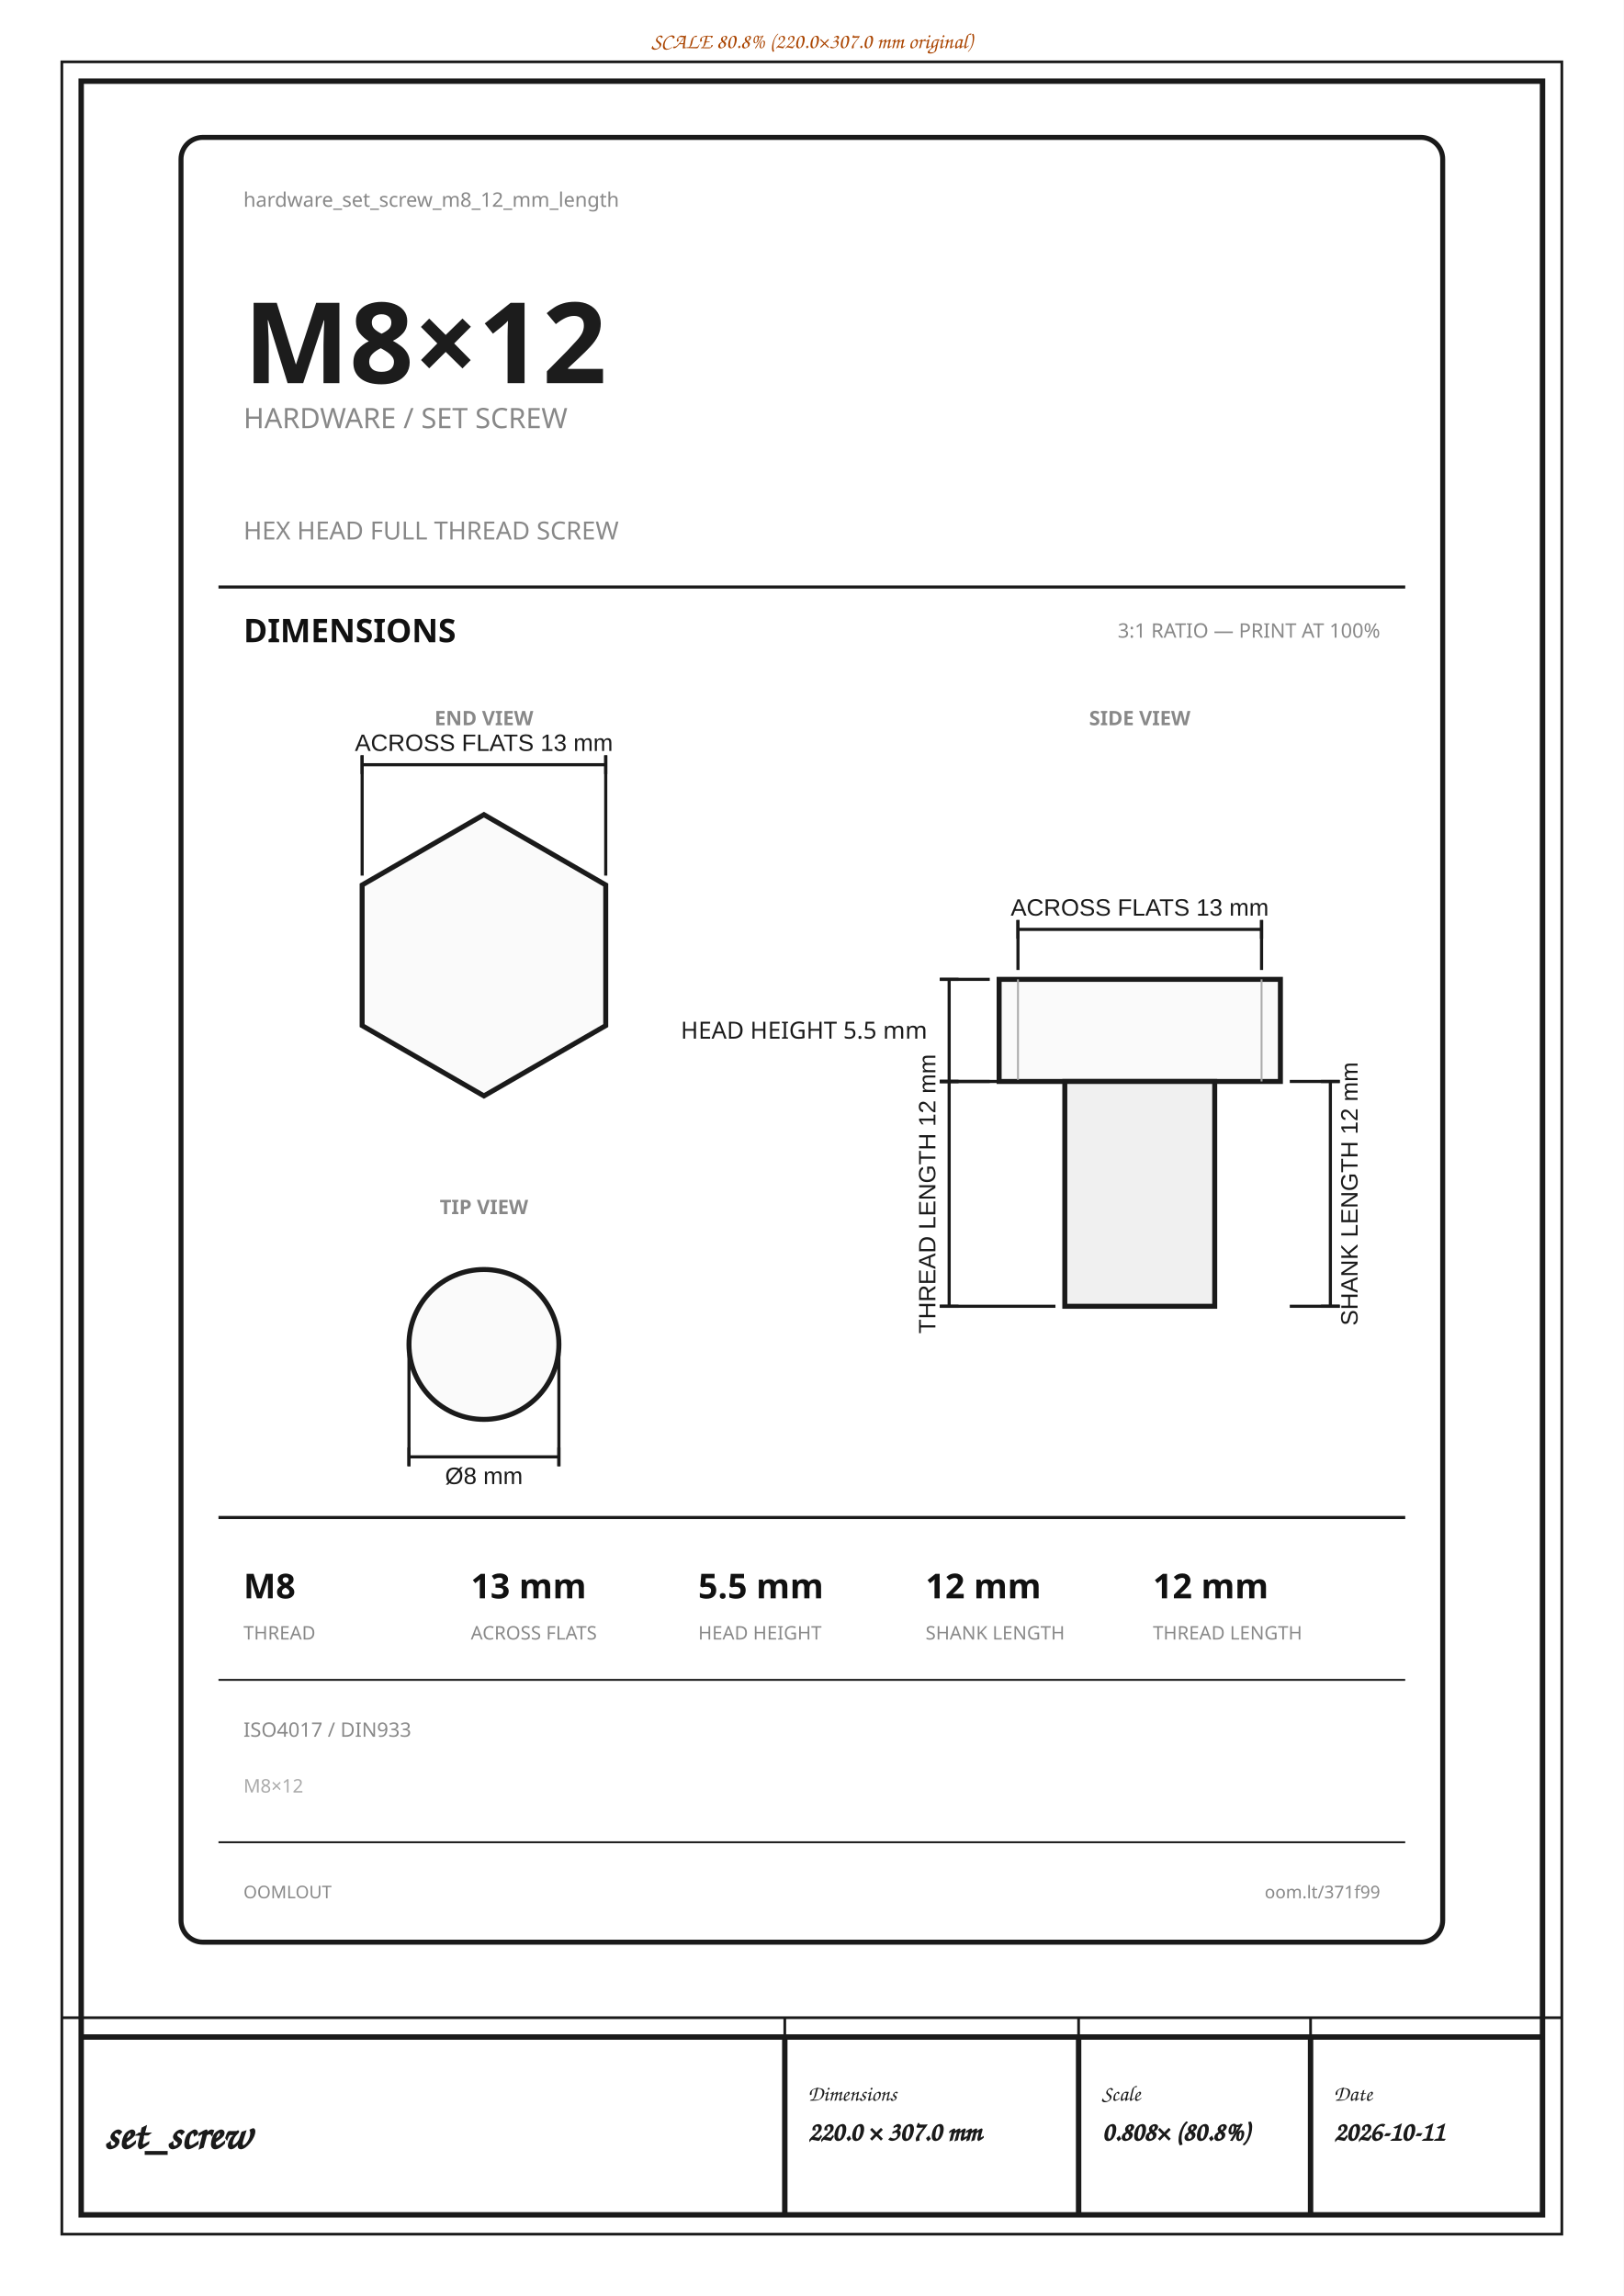
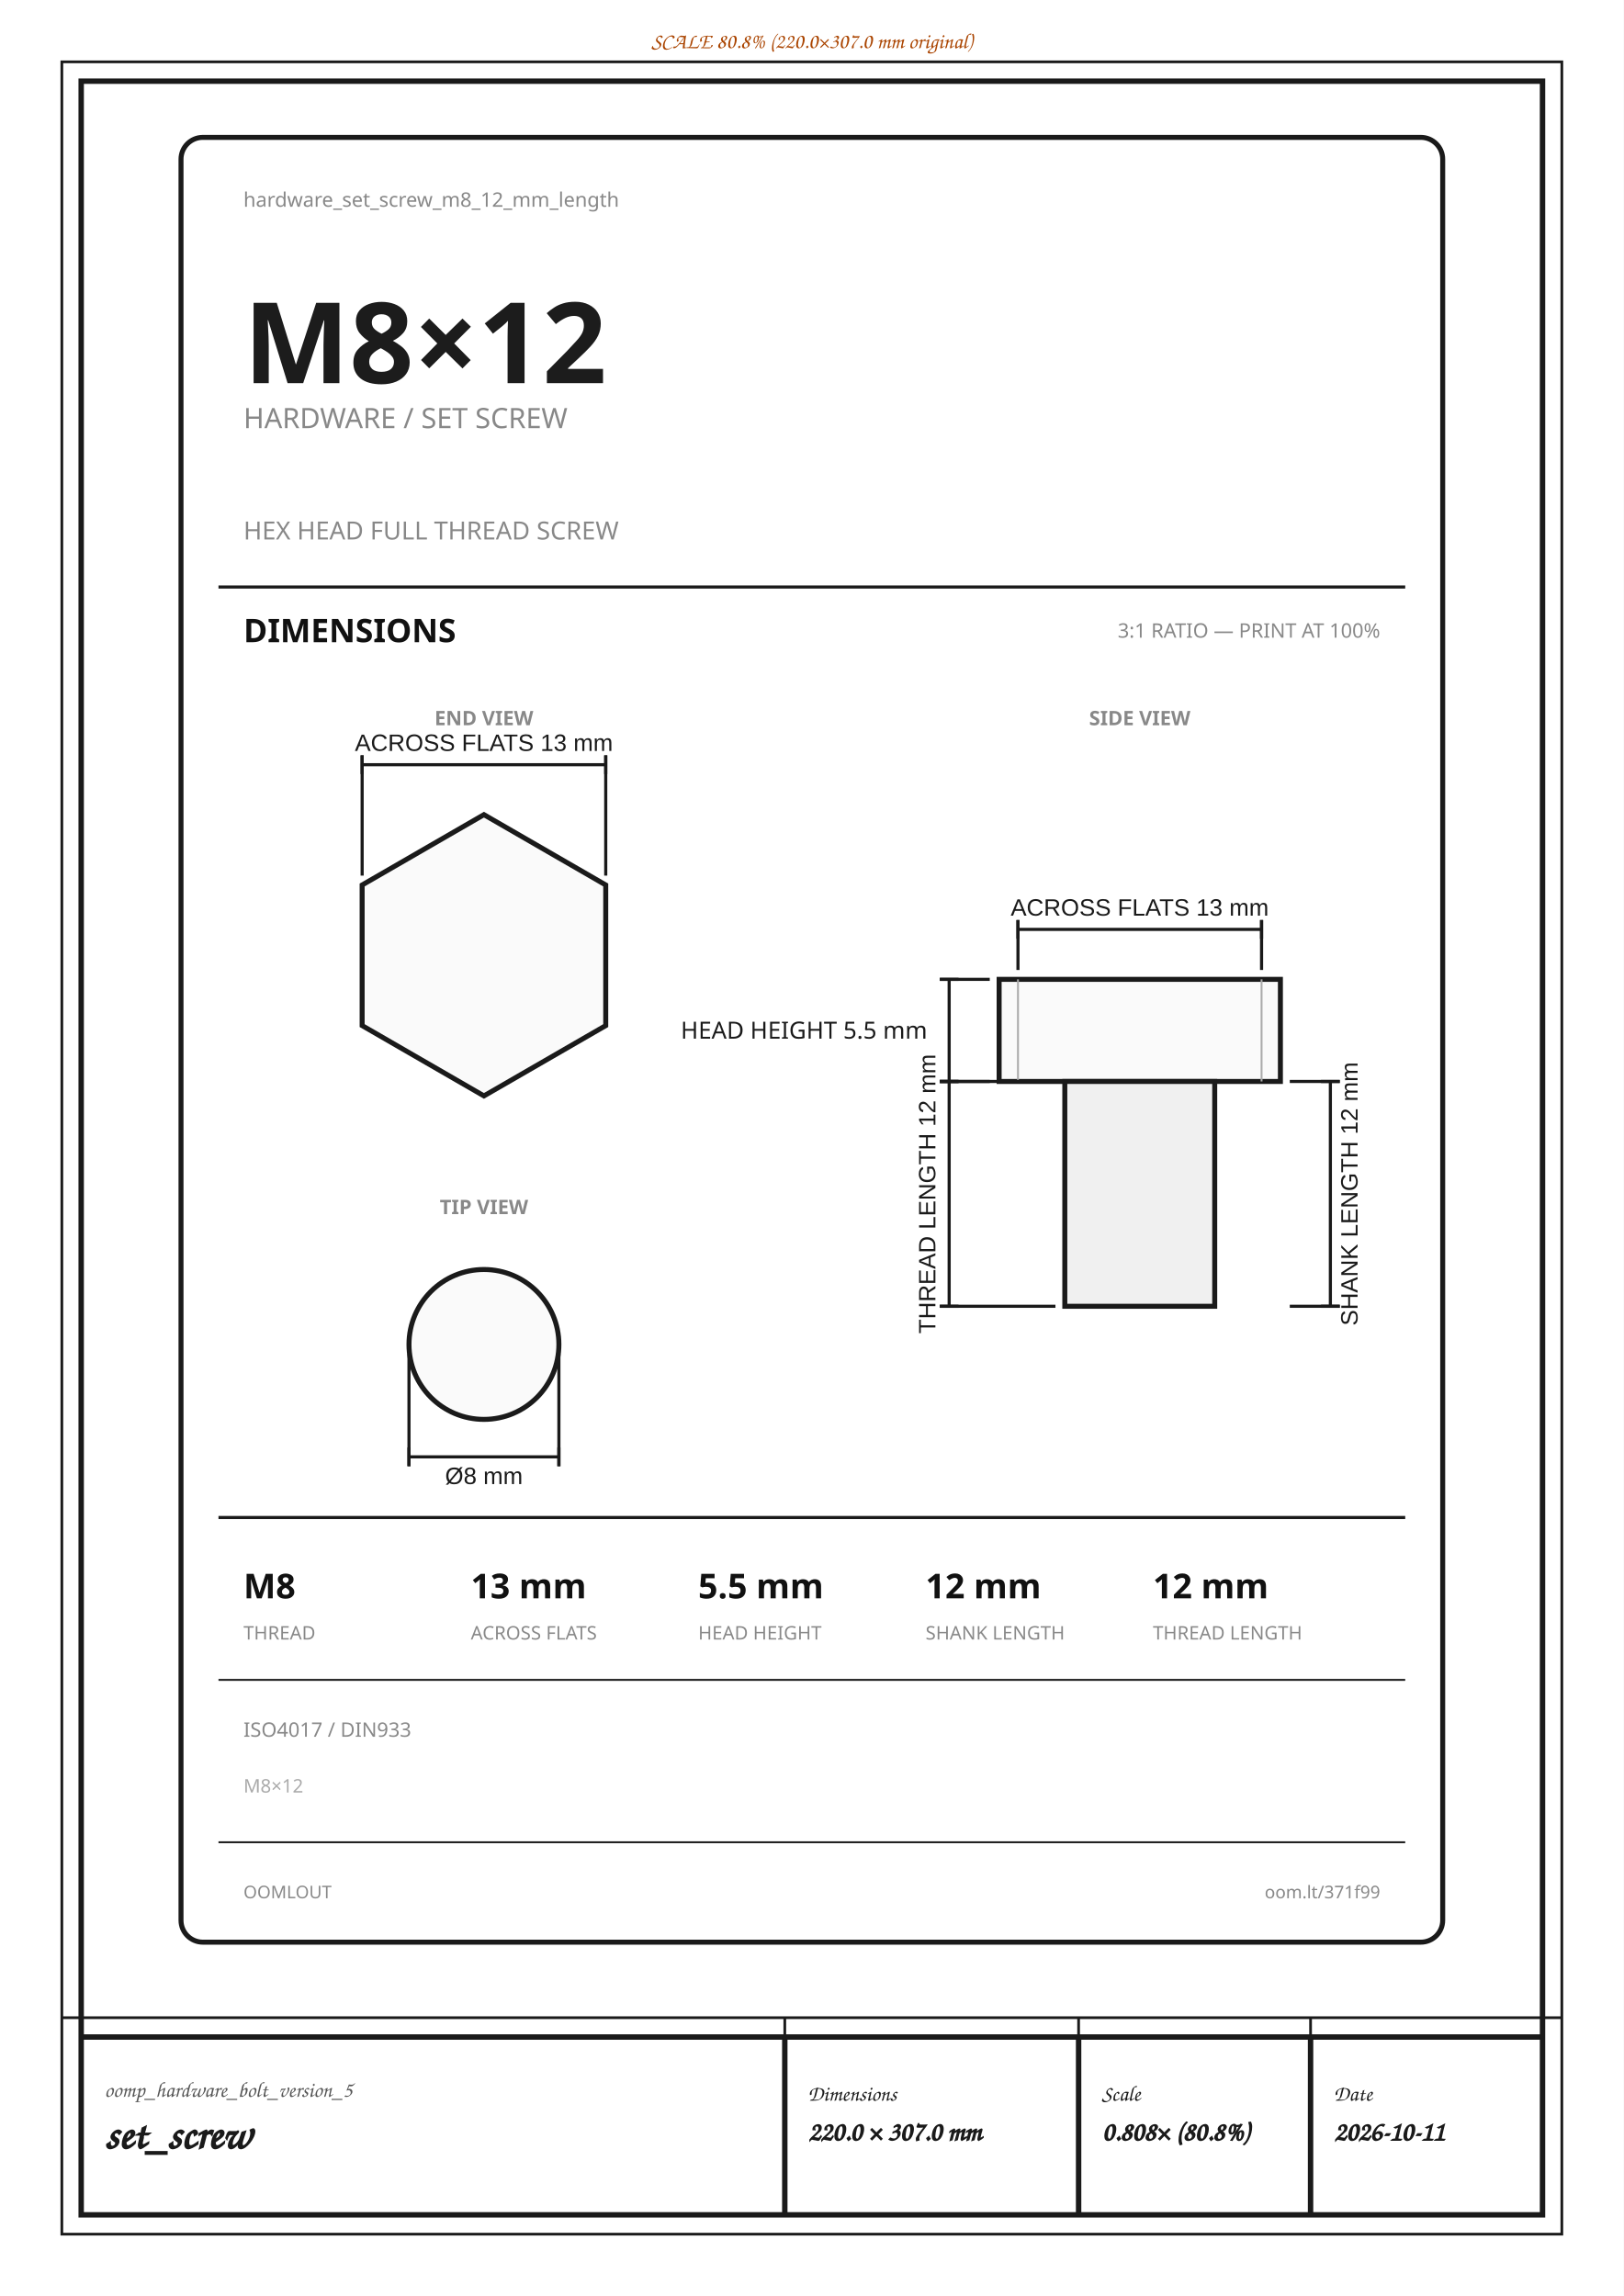
<svg xmlns="http://www.w3.org/2000/svg" width="210mm" height="297mm" viewBox="0 0 210 297">
  <rect x="0" y="0" width="210" height="297" fill="white" stroke="none" />
  <rect x="8" y="8" width="194" height="281" fill="none" stroke="#1A1A1A" stroke-width="0.35" />
  <rect x="10.5" y="10.5" width="189" height="276" fill="none" stroke="#1A1A1A" stroke-width="0.7" />
  <line x1="8" y1="261" x2="202" y2="261" stroke="#1A1A1A" stroke-width="0.35" />
  <line x1="10.5" y1="263.5" x2="199.5" y2="263.5" stroke="#1A1A1A" stroke-width="0.7" />
  <line x1="101.5" y1="261" x2="101.5" y2="286.5" stroke="#1A1A1A" stroke-width="0.35" />
  <line x1="101.5" y1="263.5" x2="101.5" y2="286.5" stroke="#1A1A1A" stroke-width="0.7" />
  <line x1="139.5" y1="261" x2="139.5" y2="286.5" stroke="#1A1A1A" stroke-width="0.35" />
  <line x1="139.5" y1="263.5" x2="139.5" y2="286.5" stroke="#1A1A1A" stroke-width="0.7" />
  <line x1="169.5" y1="261" x2="169.5" y2="286.5" stroke="#1A1A1A" stroke-width="0.35" />
  <line x1="169.5" y1="263.5" x2="169.5" y2="286.5" stroke="#1A1A1A" stroke-width="0.7" />
+   <text x="13.5" y="270.5" font-family="Swis721 Blk BT, comic sans ms" font-size="2.8" font-weight="normal" text-anchor="start" dominant-baseline="middle" fill="#555555" textLength="85" lengthAdjust="spacingAndGlyphs">oomp_hardware_bolt_version_5</text>
  <text x="13.5" y="276.5" font-family="Swis721 Blk BT, comic sans ms" font-size="5.5" font-weight="bold" text-anchor="start" dominant-baseline="middle" fill="#1A1A1A" textLength="85" lengthAdjust="spacingAndGlyphs">set_screw</text>
  <text x="104.5" y="271" font-family="Swis721 Blk BT, comic sans ms" font-size="2.8" font-weight="normal" text-anchor="start" dominant-baseline="middle" fill="#1A1A1A">Dimensions</text>
  <text x="104.5" y="276" font-family="Swis721 Blk BT, comic sans ms" font-size="3.5" font-weight="bold" text-anchor="start" dominant-baseline="middle" fill="#1A1A1A">220.0 × 307.0 mm</text>
  <text x="142.5" y="271" font-family="Swis721 Blk BT, comic sans ms" font-size="2.8" font-weight="normal" text-anchor="start" dominant-baseline="middle" fill="#1A1A1A">Scale</text>
  <text x="142.5" y="276" font-family="Swis721 Blk BT, comic sans ms" font-size="3.5" font-weight="bold" text-anchor="start" dominant-baseline="middle" fill="#1A1A1A">0.808× (80.8%)</text>
  <text x="172.5" y="271" font-family="Swis721 Blk BT, comic sans ms" font-size="2.8" font-weight="normal" text-anchor="start" dominant-baseline="middle" fill="#1A1A1A">Date</text>
  <text x="172.5" y="276" font-family="Swis721 Blk BT, comic sans ms" font-size="3.5" font-weight="bold" text-anchor="start" dominant-baseline="middle" fill="#1A1A1A">2026-10-11</text>
  <text x="105" y="5.5" font-family="Swis721 Blk BT, comic sans ms" font-size="2.8" font-weight="normal" text-anchor="middle" dominant-baseline="middle" fill="#AA4400">SCALE 80.8%  (220.0×307.0 mm original)</text>
  <g transform="translate(16.1401,10.5) scale(0.807818)">
    <rect x="5" y="5" width="210" height="297" fill="#ffffff" stroke="none" />
    <rect x="9" y="9" width="202" height="289" rx="3.5" ry="3.5" fill="none" stroke="#1A1A1A" stroke-width="0.8" />
    <text x="19" y="19" font-family="sans-serif" font-size="3.2" text-anchor="start" dominant-baseline="middle" fill="#888888">hardware_set_screw_m8_12_mm_length</text>
    <text x="19" y="42" font-family="sans-serif" font-size="18" font-weight="bold" text-anchor="start" dominant-baseline="middle" fill="#1C1C1C">M8×12</text>
    <text x="19" y="54" font-family="sans-serif" font-size="4.5" text-anchor="start" dominant-baseline="middle" fill="#888888">HARDWARE / SET SCREW</text>
    <text x="19" y="72" font-family="sans-serif" font-size="4" text-anchor="start" dominant-baseline="middle" fill="#888888">HEX HEAD FULL THREAD SCREW</text>
    <line x1="15" y1="81" x2="205" y2="81" fill="#333333" stroke="#1A1A1A" stroke-width="0.5" />
    <text x="19" y="88" font-family="sans-serif" font-size="5.2" font-weight="bold" text-anchor="start" dominant-baseline="middle" fill="#111111">DIMENSIONS</text>
    <text x="201" y="88" font-family="sans-serif" font-size="3.2" text-anchor="end" dominant-baseline="middle" fill="#888888">3:1 RATIO  —  PRINT AT 100%</text>
    <text x="57.5" y="102" font-family="sans-serif" font-size="3.2" font-weight="bold" text-anchor="middle" dominant-baseline="middle" fill="#888888">END VIEW</text>
    <text x="162.5" y="102" font-family="sans-serif" font-size="3.2" font-weight="bold" text-anchor="middle" dominant-baseline="middle" fill="#888888">SIDE VIEW</text>
    <polygon points="57.5,117.454 38,128.713 38,151.229 57.5,162.488 77,151.229 77,128.713" fill="#FAFAFA" stroke="#1A1A1A" stroke-width="0.8" />
    <line x1="38" y1="127.213" x2="38" y2="107.954" fill="#1A1A1A" stroke="#1A1A1A" stroke-width="0.5" />
    <line x1="77" y1="127.213" x2="77" y2="107.954" fill="#1A1A1A" stroke="#1A1A1A" stroke-width="0.5" />
    <line x1="38" y1="109.454" x2="77" y2="109.454" fill="#1A1A1A" stroke="#1A1A1A" stroke-width="0.5" />
    <line x1="38" y1="110.954" x2="38" y2="107.954" fill="#1A1A1A" stroke="#1A1A1A" stroke-width="0.5" />
    <line x1="77" y1="110.954" x2="77" y2="107.954" fill="#1A1A1A" stroke="#1A1A1A" stroke-width="0.5" />
    <text x="57.5" y="106.174" font-family="Arial, Helvetica, sans-serif" font-size="3.8" text-anchor="middle" dominant-baseline="middle" fill="#1A1A1A">ACROSS FLATS  13 mm</text>
    <text x="57.5" y="180.287" font-family="sans-serif" font-size="3.2" font-weight="bold" text-anchor="middle" dominant-baseline="middle" fill="#888888">TIP VIEW</text>
    <circle cx="57.5" cy="202.287" r="12" fill="#FAFAFA" stroke="#1A1A1A" stroke-width="0.8" />
    <line x1="45.5" y1="203.787" x2="45.5" y2="221.787" fill="#1A1A1A" stroke="#1A1A1A" stroke-width="0.5" />
    <line x1="69.5" y1="203.787" x2="69.5" y2="221.787" fill="#1A1A1A" stroke="#1A1A1A" stroke-width="0.5" />
    <line x1="45.5" y1="220.287" x2="69.5" y2="220.287" fill="#1A1A1A" stroke="#1A1A1A" stroke-width="0.5" />
    <line x1="45.5" y1="221.787" x2="45.5" y2="218.787" fill="#1A1A1A" stroke="#1A1A1A" stroke-width="0.5" />
    <line x1="69.5" y1="221.787" x2="69.5" y2="218.787" fill="#1A1A1A" stroke="#1A1A1A" stroke-width="0.5" />
    <text x="57.5" y="223.567" font-family="Arial, Helvetica, sans-serif" font-size="3.8" text-anchor="middle" dominant-baseline="middle" fill="#1A1A1A">Ø8 mm</text>
    <rect x="139.983" y="143.825" width="45.033" height="16.35" fill="#FAFAFA" stroke="#1A1A1A" stroke-width="0.8" />
    <line x1="143" y1="160.175" x2="143" y2="143.825" fill="#333333" stroke="#AAAAAA" stroke-width="0.3" />
    <line x1="182" y1="160.175" x2="182" y2="143.825" fill="#333333" stroke="#AAAAAA" stroke-width="0.3" />
    <rect x="150.5" y="160.175" width="24" height="36" fill="#F0F0F0" stroke="#1A1A1A" stroke-width="0.8" />
    <line x1="143" y1="142.325" x2="143" y2="134.325" fill="#1A1A1A" stroke="#1A1A1A" stroke-width="0.5" />
    <line x1="182" y1="142.325" x2="182" y2="134.325" fill="#1A1A1A" stroke="#1A1A1A" stroke-width="0.5" />
    <line x1="143" y1="135.825" x2="182" y2="135.825" fill="#1A1A1A" stroke="#1A1A1A" stroke-width="0.5" />
    <line x1="143" y1="137.325" x2="143" y2="134.325" fill="#1A1A1A" stroke="#1A1A1A" stroke-width="0.5" />
    <line x1="182" y1="137.325" x2="182" y2="134.325" fill="#1A1A1A" stroke="#1A1A1A" stroke-width="0.5" />
    <text x="162.5" y="132.545" font-family="Arial, Helvetica, sans-serif" font-size="3.8" text-anchor="middle" dominant-baseline="middle" fill="#1A1A1A">ACROSS FLATS  13 mm</text>
    <line x1="138.483" y1="160.175" x2="130.483" y2="160.175" fill="#333333" stroke="#1A1A1A" stroke-width="0.5" />
    <line x1="130.483" y1="160.175" x2="133.483" y2="160.175" fill="#333333" stroke="#1A1A1A" stroke-width="0.5" />
    <line x1="138.483" y1="143.825" x2="130.483" y2="143.825" fill="#333333" stroke="#1A1A1A" stroke-width="0.5" />
    <line x1="130.483" y1="143.825" x2="133.483" y2="143.825" fill="#333333" stroke="#1A1A1A" stroke-width="0.5" />
    <line x1="131.983" y1="160.175" x2="131.983" y2="143.825" fill="#333333" stroke="#1A1A1A" stroke-width="0.5" />
    <text x="128.483" y="152" font-family="sans-serif" font-size="3.8" text-anchor="end" dominant-baseline="middle" fill="#1A1A1A">HEAD HEIGHT  5.5 mm</text>
    <line x1="186.517" y1="196.175" x2="194.517" y2="196.175" fill="#1A1A1A" stroke="#1A1A1A" stroke-width="0.5" />
    <line x1="186.517" y1="160.175" x2="194.517" y2="160.175" fill="#1A1A1A" stroke="#1A1A1A" stroke-width="0.5" />
    <line x1="193.017" y1="196.175" x2="193.017" y2="160.175" fill="#1A1A1A" stroke="#1A1A1A" stroke-width="0.5" />
    <line x1="191.517" y1="196.175" x2="194.517" y2="196.175" fill="#1A1A1A" stroke="#1A1A1A" stroke-width="0.5" />
    <line x1="191.517" y1="160.175" x2="194.517" y2="160.175" fill="#1A1A1A" stroke="#1A1A1A" stroke-width="0.5" />
    <text x="196.297" y="178.175" font-family="Arial, Helvetica, sans-serif" font-size="3.8" text-anchor="middle" dominant-baseline="middle" fill="#1A1A1A" transform="rotate(-90.000,196.2967,178.175)">SHANK LENGTH  12 mm</text>
    <line x1="149" y1="196.175" x2="130.483" y2="196.175" fill="#1A1A1A" stroke="#1A1A1A" stroke-width="0.5" />
    <line x1="149" y1="160.175" x2="130.483" y2="160.175" fill="#1A1A1A" stroke="#1A1A1A" stroke-width="0.5" />
    <line x1="131.983" y1="196.175" x2="131.983" y2="160.175" fill="#1A1A1A" stroke="#1A1A1A" stroke-width="0.5" />
    <line x1="130.483" y1="196.175" x2="133.483" y2="196.175" fill="#1A1A1A" stroke="#1A1A1A" stroke-width="0.5" />
    <line x1="130.483" y1="160.175" x2="133.483" y2="160.175" fill="#1A1A1A" stroke="#1A1A1A" stroke-width="0.5" />
    <text x="128.703" y="178.175" font-family="Arial, Helvetica, sans-serif" font-size="3.8" text-anchor="middle" dominant-baseline="middle" fill="#1A1A1A" transform="rotate(-90.000,128.7033,178.175)">THREAD LENGTH  12 mm</text>
    <line x1="15" y1="230" x2="205" y2="230" fill="#333333" stroke="#1A1A1A" stroke-width="0.5" />
    <text x="19" y="241" font-family="sans-serif" font-size="5.5" font-weight="bold" text-anchor="start" dominant-baseline="middle" fill="#111111">M8</text>
    <text x="19" y="248.5" font-family="sans-serif" font-size="3" text-anchor="start" dominant-baseline="middle" fill="#888888">THREAD</text>
    <text x="55.4" y="241" font-family="sans-serif" font-size="5.5" font-weight="bold" text-anchor="start" dominant-baseline="middle" fill="#111111">13 mm</text>
    <text x="55.4" y="248.5" font-family="sans-serif" font-size="3" text-anchor="start" dominant-baseline="middle" fill="#888888">ACROSS FLATS</text>
    <text x="91.8" y="241" font-family="sans-serif" font-size="5.5" font-weight="bold" text-anchor="start" dominant-baseline="middle" fill="#111111">5.5 mm</text>
    <text x="91.8" y="248.5" font-family="sans-serif" font-size="3" text-anchor="start" dominant-baseline="middle" fill="#888888">HEAD HEIGHT</text>
    <text x="128.2" y="241" font-family="sans-serif" font-size="5.5" font-weight="bold" text-anchor="start" dominant-baseline="middle" fill="#111111">12 mm</text>
    <text x="128.2" y="248.5" font-family="sans-serif" font-size="3" text-anchor="start" dominant-baseline="middle" fill="#888888">SHANK LENGTH</text>
    <text x="164.6" y="241" font-family="sans-serif" font-size="5.5" font-weight="bold" text-anchor="start" dominant-baseline="middle" fill="#111111">12 mm</text>
    <text x="164.6" y="248.5" font-family="sans-serif" font-size="3" text-anchor="start" dominant-baseline="middle" fill="#888888">THREAD LENGTH</text>
    <line x1="15" y1="256" x2="205" y2="256" fill="#333333" stroke="#1A1A1A" stroke-width="0.3" />
    <text x="19" y="264" font-family="sans-serif" font-size="3.2" text-anchor="start" dominant-baseline="middle" fill="#888888">ISO4017 / DIN933</text>
    <text x="19" y="273" font-family="sans-serif" font-size="3" text-anchor="start" dominant-baseline="middle" fill="#aaaaaa">M8×12</text>
    <line x1="15" y1="282" x2="205" y2="282" fill="#333333" stroke="#1A1A1A" stroke-width="0.3" />
    <text x="19" y="290" font-family="sans-serif" font-size="2.8" text-anchor="start" dominant-baseline="middle" fill="#888888">OOMLOUT</text>
    <text x="201" y="290" font-family="sans-serif" font-size="2.8" text-anchor="end" dominant-baseline="middle" fill="#888888">oom.lt/371f99</text>
  </g>
</svg>
